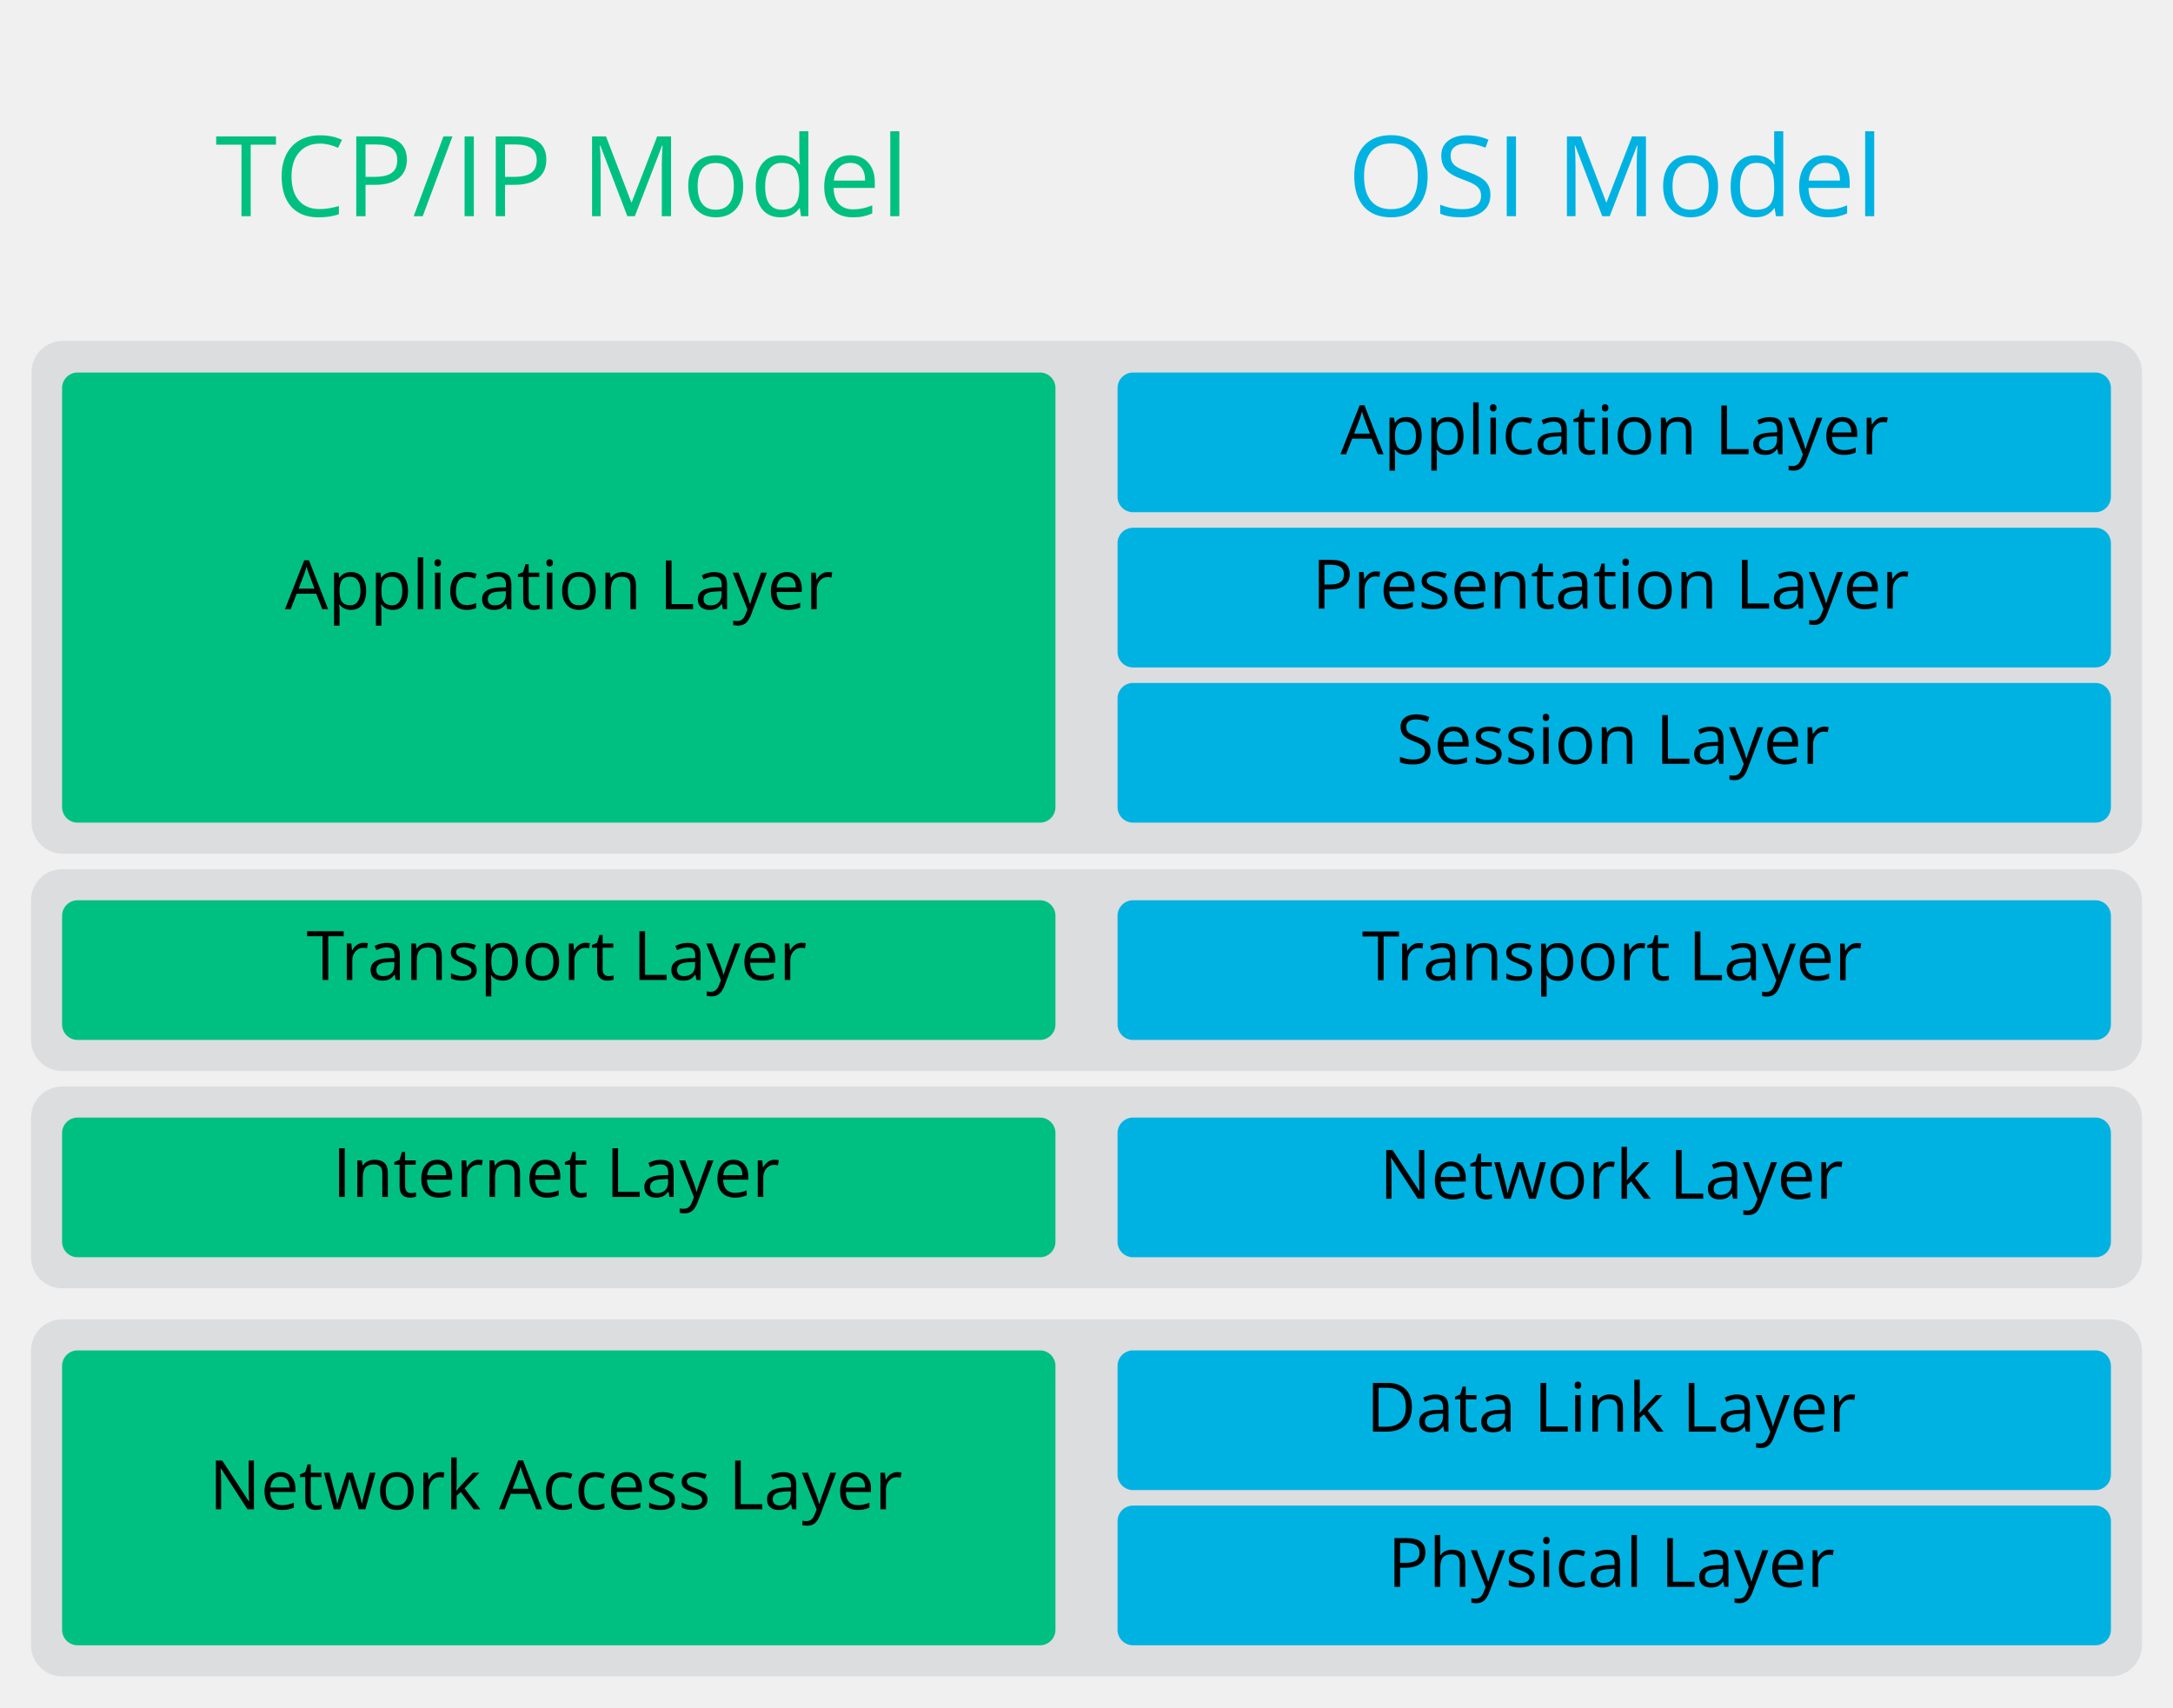
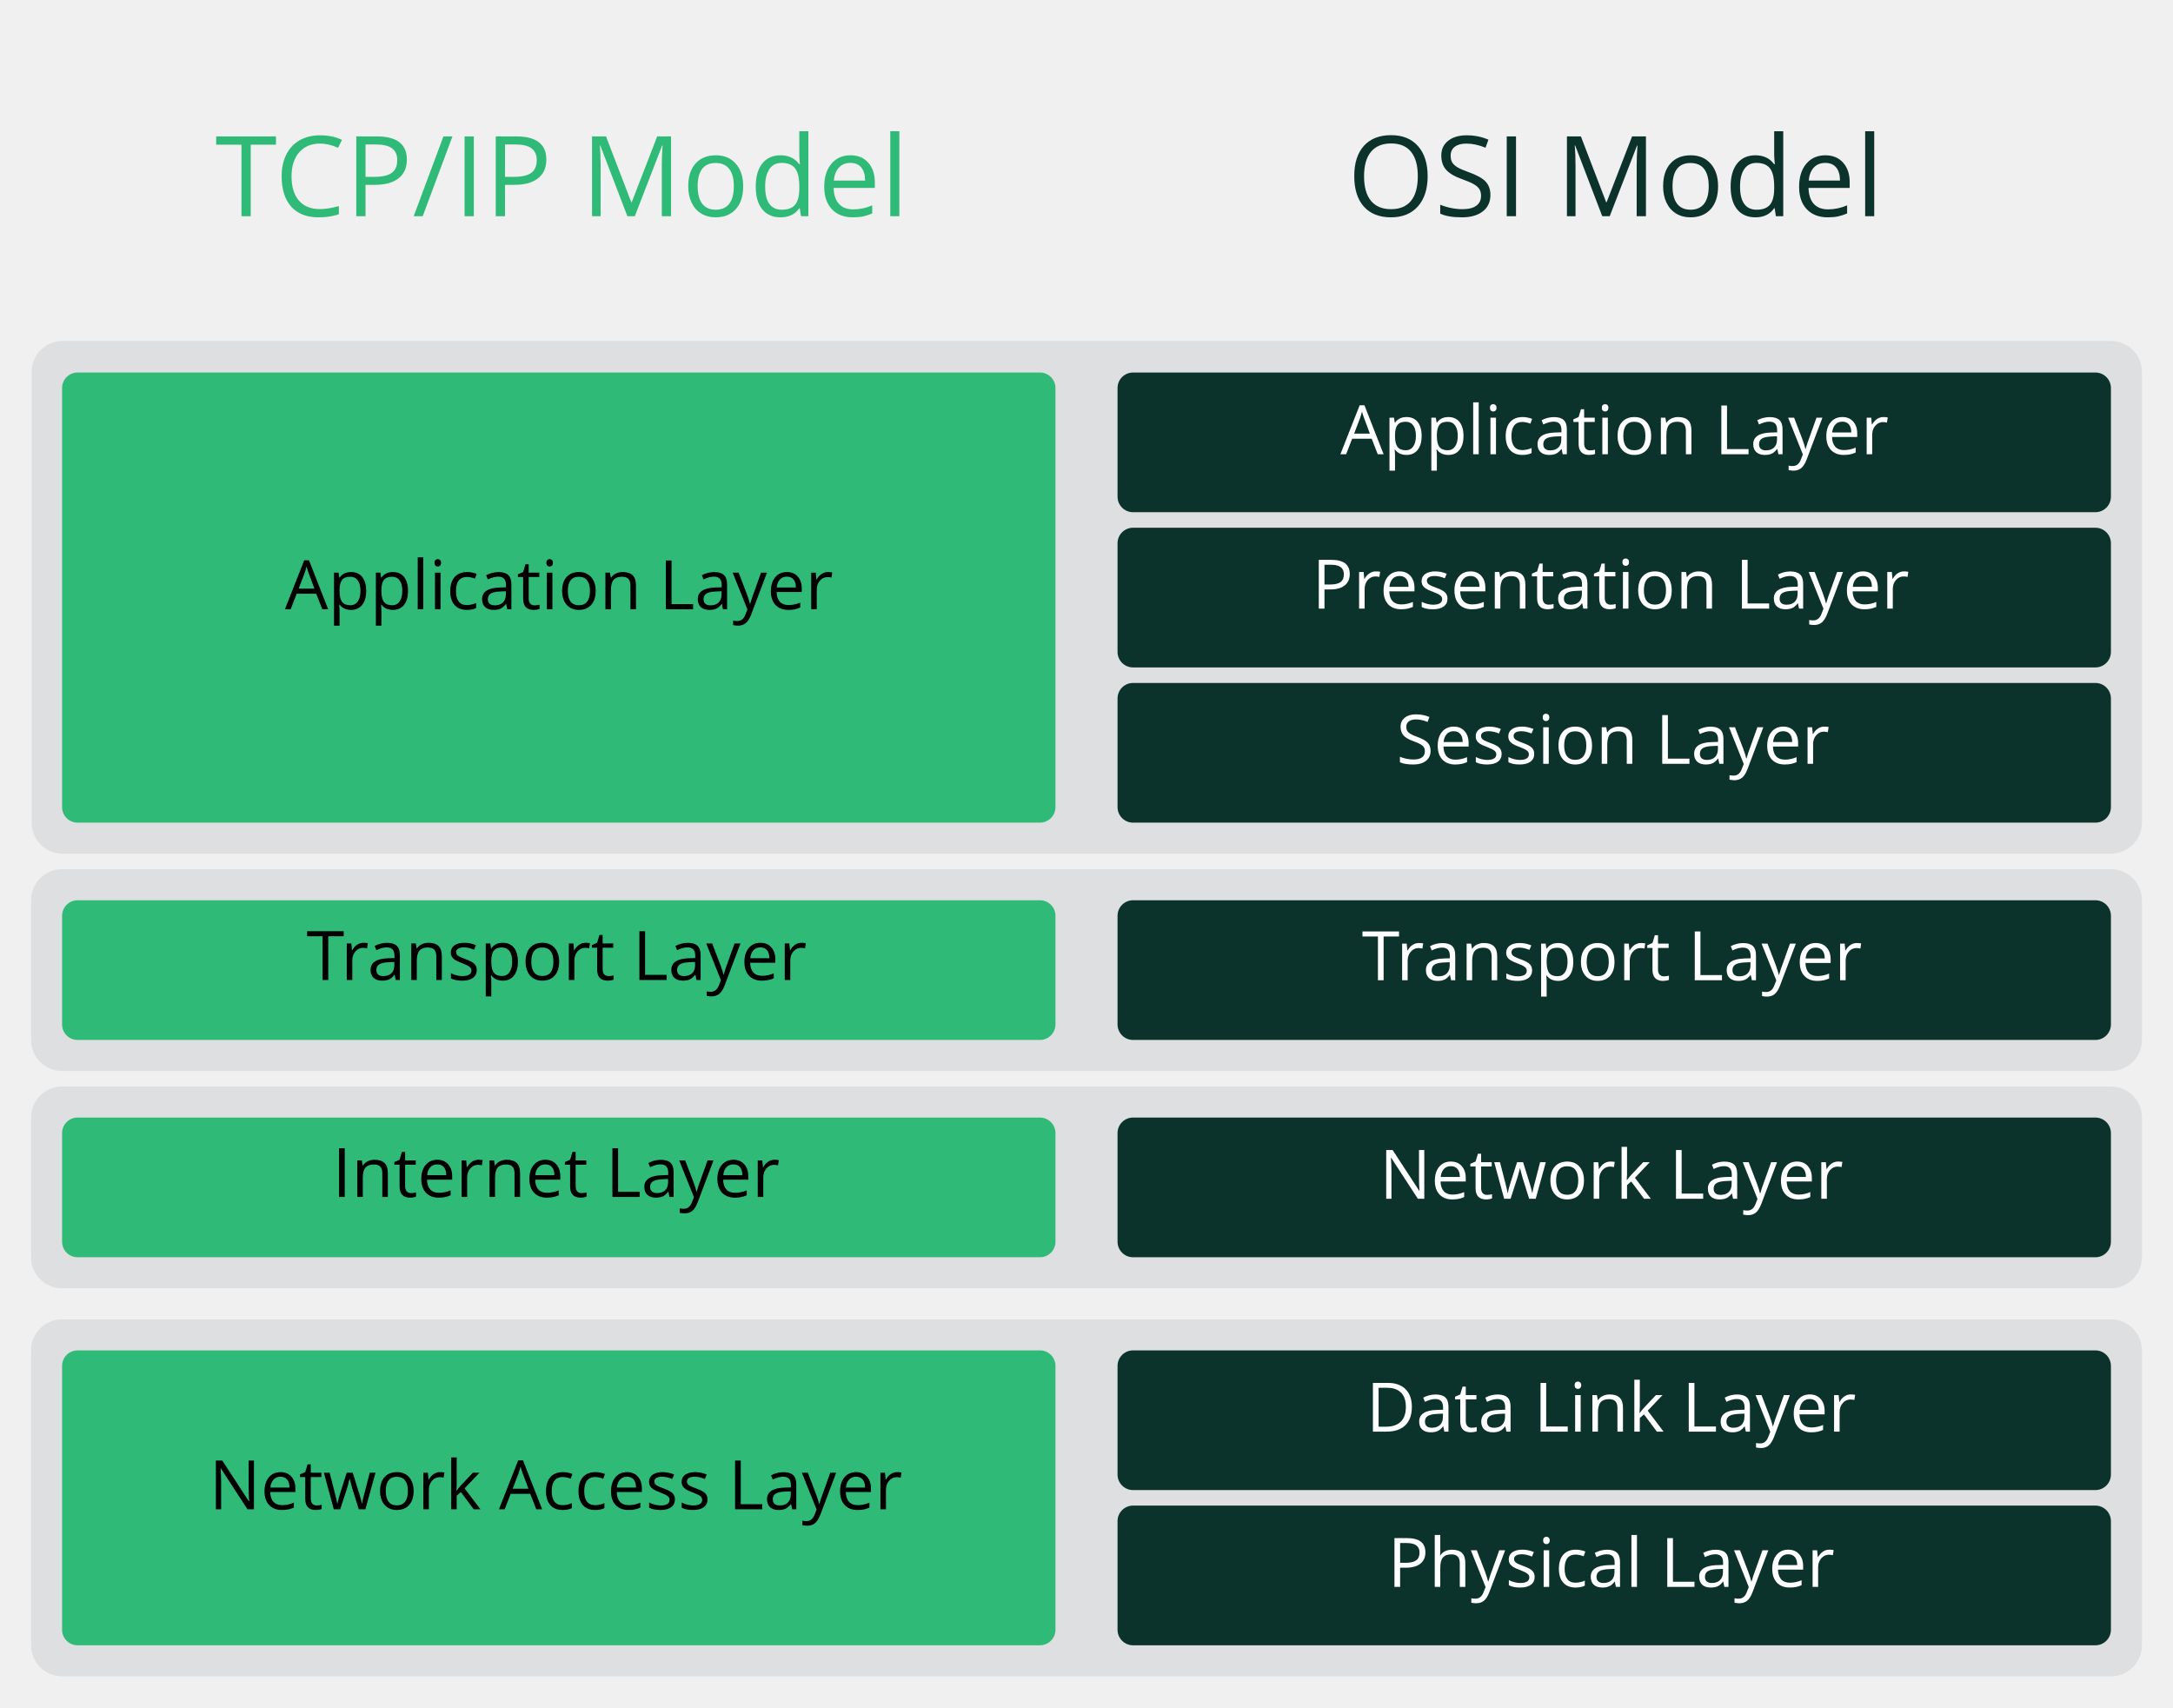
<svg xmlns="http://www.w3.org/2000/svg" id="svg2" height="550" width="700" version="1.2">
  <defs id="defs4" />
-   <rect width="679.813" height="165.175" rx="10" x="10.187" y="109.825" id="rect6978-9-64-0-1-4-0-6-1" style="color:#000000;display:inline;overflow:visible;visibility:visible;fill:#dcddde;fill-opacity:1;fill-rule:nonzero;stroke:none;stroke-width:1;marker:none;enable-background:accumulate" ry="10" />
-   <rect width="320" height="145" rx="5" ry="5" x="20" y="120" id="rect6978-9-9-5-0-1-7" style="color:#000000;display:inline;overflow:visible;visibility:visible;fill:#00c081;fill-opacity:1;fill-rule:nonzero;stroke:none;stroke-width:1;marker:none;enable-background:accumulate" />
-   <rect width="320" height="45" rx="5" ry="5" x="360" y="120" id="rect6978-9-9-5-0-1-7-7" style="color:#000000;display:inline;overflow:visible;visibility:visible;fill:#00b2e2;fill-opacity:1;fill-rule:nonzero;stroke:none;stroke-width:1;marker:none;enable-background:accumulate" />
-   <rect width="320" height="45" rx="5" ry="5" x="360" y="170" id="rect6978-9-9-5-0-1-7-7-9" style="color:#000000;display:inline;overflow:visible;visibility:visible;fill:#00b2e2;fill-opacity:1;fill-rule:nonzero;stroke:none;stroke-width:1;marker:none;enable-background:accumulate" />
-   <rect width="320" height="45" rx="5" ry="5" x="360" y="220" id="rect6978-9-9-5-0-1-7-7-9-6" style="color:#000000;display:inline;overflow:visible;visibility:visible;fill:#00b2e2;fill-opacity:1;fill-rule:nonzero;stroke:none;stroke-width:1;marker:none;enable-background:accumulate" />
-   <rect width="680" height="65" rx="10.001" x="10" y="280" id="rect6978-9-64-0-1-4-0-6-1-9" style="color:#000000;display:inline;overflow:visible;visibility:visible;fill:#dcddde;fill-opacity:1;fill-rule:nonzero;stroke:none;stroke-width:1;marker:none;enable-background:accumulate" ry="10" />
-   <rect width="320" height="45" rx="5" ry="5" x="20" y="290" id="rect6978-9-9-5-0-1-7-7-9-6-2" style="color:#000000;display:inline;overflow:visible;visibility:visible;fill:#00c081;fill-opacity:1;fill-rule:nonzero;stroke:none;stroke-width:1;marker:none;enable-background:accumulate" />
-   <rect width="320" height="45" rx="5" ry="5" x="360" y="290" id="rect6978-9-9-5-0-1-7-7-9-6-0" style="color:#000000;display:inline;overflow:visible;visibility:visible;fill:#00b2e2;fill-opacity:1;fill-rule:nonzero;stroke:none;stroke-width:1;marker:none;enable-background:accumulate" />
-   <rect width="680" height="65" rx="10.001" x="10" y="350" id="rect6978-9-64-0-1-4-0-6-1-9-4" style="color:#000000;display:inline;overflow:visible;visibility:visible;fill:#dcddde;fill-opacity:1;fill-rule:nonzero;stroke:none;stroke-width:1;marker:none;enable-background:accumulate" ry="10" />
-   <rect width="320" height="45" rx="5" ry="5" x="20" y="360" id="rect6978-9-9-5-0-1-7-7-9-6-2-8" style="color:#000000;display:inline;overflow:visible;visibility:visible;fill:#00c081;fill-opacity:1;fill-rule:nonzero;stroke:none;stroke-width:1;marker:none;enable-background:accumulate" />
-   <rect width="320" height="45" rx="5" ry="5" x="360" y="360" id="rect6978-9-9-5-0-1-7-7-9-6-0-3" style="color:#000000;display:inline;overflow:visible;visibility:visible;fill:#00b2e2;fill-opacity:1;fill-rule:nonzero;stroke:none;stroke-width:1;marker:none;enable-background:accumulate" />
-   <rect width="680" height="115" rx="10.005" x="10" y="425" id="rect6978-9-64-0-1-4-0-6-1-3" style="color:#000000;display:inline;overflow:visible;visibility:visible;fill:#dcddde;fill-opacity:1;fill-rule:nonzero;stroke:none;stroke-width:1;marker:none;enable-background:accumulate" ry="10" />
-   <rect width="320" height="95" rx="5" ry="5" x="20" y="435" id="rect6978-9-9-5-0-1-7-5" style="color:#000000;display:inline;overflow:visible;visibility:visible;fill:#00c081;fill-opacity:1;fill-rule:nonzero;stroke:none;stroke-width:1;marker:none;enable-background:accumulate" />
-   <rect width="320" height="45" rx="5" ry="5" x="360" y="435" id="rect6978-9-9-5-0-1-7-7-7" style="color:#000000;display:inline;overflow:visible;visibility:visible;fill:#00b2e2;fill-opacity:1;fill-rule:nonzero;stroke:none;stroke-width:1;marker:none;enable-background:accumulate" />
-   <rect width="320" height="45" rx="5" ry="5" x="360" y="485" id="rect6978-9-9-5-0-1-7-7-9-0" style="color:#000000;display:inline;overflow:visible;visibility:visible;fill:#00b2e2;fill-opacity:1;fill-rule:nonzero;stroke:none;stroke-width:1;marker:none;enable-background:accumulate" />
+   <rect width="679.813" height="165.175" rx="10" x="10.187" y="109.825" id="rect6978-9-64-0-1-4-0-6-1" style="color:#000000;display:inline;overflow:visible;visibility:visible;fill:#dedfe0;fill-opacity:1;fill-rule:nonzero;stroke:none;stroke-width:1;marker:none;enable-background:accumulate" ry="10" />
+   <rect width="320" height="145" rx="5" ry="5" x="20" y="120" id="rect6978-9-9-5-0-1-7" style="color:#000000;display:inline;overflow:visible;visibility:visible;fill:#30ba78;fill-opacity:1;fill-rule:nonzero;stroke:none;stroke-width:1;marker:none;enable-background:accumulate" />
+   <rect width="320" height="45" rx="5" ry="5" x="360" y="120" id="rect6978-9-9-5-0-1-7-7" style="color:#000000;display:inline;overflow:visible;visibility:visible;fill:#0c322c;fill-opacity:1;fill-rule:nonzero;stroke:none;stroke-width:1;marker:none;enable-background:accumulate" />
+   <rect width="320" height="45" rx="5" ry="5" x="360" y="170" id="rect6978-9-9-5-0-1-7-7-9" style="color:#000000;display:inline;overflow:visible;visibility:visible;fill:#0c322c;fill-opacity:1;fill-rule:nonzero;stroke:none;stroke-width:1;marker:none;enable-background:accumulate" />
+   <rect width="320" height="45" rx="5" ry="5" x="360" y="220" id="rect6978-9-9-5-0-1-7-7-9-6" style="color:#000000;display:inline;overflow:visible;visibility:visible;fill:#0c322c;fill-opacity:1;fill-rule:nonzero;stroke:none;stroke-width:1;marker:none;enable-background:accumulate" />
+   <rect width="680" height="65" rx="10.001" x="10" y="280" id="rect6978-9-64-0-1-4-0-6-1-9" style="color:#000000;display:inline;overflow:visible;visibility:visible;fill:#dedfe0;fill-opacity:1;fill-rule:nonzero;stroke:none;stroke-width:1;marker:none;enable-background:accumulate" ry="10" />
+   <rect width="320" height="45" rx="5" ry="5" x="20" y="290" id="rect6978-9-9-5-0-1-7-7-9-6-2" style="color:#000000;display:inline;overflow:visible;visibility:visible;fill:#30ba78;fill-opacity:1;fill-rule:nonzero;stroke:none;stroke-width:1;marker:none;enable-background:accumulate" />
+   <rect width="320" height="45" rx="5" ry="5" x="360" y="290" id="rect6978-9-9-5-0-1-7-7-9-6-0" style="color:#000000;display:inline;overflow:visible;visibility:visible;fill:#0c322c;fill-opacity:1;fill-rule:nonzero;stroke:none;stroke-width:1;marker:none;enable-background:accumulate" />
+   <rect width="680" height="65" rx="10.001" x="10" y="350" id="rect6978-9-64-0-1-4-0-6-1-9-4" style="color:#000000;display:inline;overflow:visible;visibility:visible;fill:#dedfe0;fill-opacity:1;fill-rule:nonzero;stroke:none;stroke-width:1;marker:none;enable-background:accumulate" ry="10" />
+   <rect width="320" height="45" rx="5" ry="5" x="20" y="360" id="rect6978-9-9-5-0-1-7-7-9-6-2-8" style="color:#000000;display:inline;overflow:visible;visibility:visible;fill:#30ba78;fill-opacity:1;fill-rule:nonzero;stroke:none;stroke-width:1;marker:none;enable-background:accumulate" />
+   <rect width="320" height="45" rx="5" ry="5" x="360" y="360" id="rect6978-9-9-5-0-1-7-7-9-6-0-3" style="color:#000000;display:inline;overflow:visible;visibility:visible;fill:#0c322c;fill-opacity:1;fill-rule:nonzero;stroke:none;stroke-width:1;marker:none;enable-background:accumulate" />
+   <rect width="680" height="115" rx="10.005" x="10" y="425" id="rect6978-9-64-0-1-4-0-6-1-3" style="color:#000000;display:inline;overflow:visible;visibility:visible;fill:#dedfe0;fill-opacity:1;fill-rule:nonzero;stroke:none;stroke-width:1;marker:none;enable-background:accumulate" ry="10" />
+   <rect width="320" height="95" rx="5" ry="5" x="20" y="435" id="rect6978-9-9-5-0-1-7-5" style="color:#000000;display:inline;overflow:visible;visibility:visible;fill:#30ba78;fill-opacity:1;fill-rule:nonzero;stroke:none;stroke-width:1;marker:none;enable-background:accumulate" />
+   <rect width="320" height="45" rx="5" ry="5" x="360" y="435" id="rect6978-9-9-5-0-1-7-7-7" style="color:#000000;display:inline;overflow:visible;visibility:visible;fill:#0c322c;fill-opacity:1;fill-rule:nonzero;stroke:none;stroke-width:1;marker:none;enable-background:accumulate" />
+   <rect width="320" height="45" rx="5" ry="5" x="360" y="485" id="rect6978-9-9-5-0-1-7-7-9-0" style="color:#000000;display:inline;overflow:visible;visibility:visible;fill:#0c322c;fill-opacity:1;fill-rule:nonzero;stroke:none;stroke-width:1;marker:none;enable-background:accumulate" />
  <text xml:space="preserve" style="font-style:normal;font-variant:normal;font-weight:normal;font-stretch:normal;font-size:40px;line-height:125%;font-family:'Open Sans';-inkscape-font-specification:'Open Sans';letter-spacing:0px;word-spacing:0px;fill:#000000;fill-opacity:1;stroke:none" x="-179.991" y="87.716" id="text4080">
    <tspan id="tspan4082" x="-179.991" y="87.716" />
  </text>
  <text xml:space="preserve" style="font-style:normal;font-weight:normal;font-size:22px;line-height:125%;font-family:Sans;letter-spacing:0px;word-spacing:0px;fill:#000000;fill-opacity:1;stroke:none" x="91.791" y="196.253" id="text4084">
    <tspan id="tspan4086" x="91.791" y="196.253" style="font-style:normal;font-variant:normal;font-weight:normal;font-stretch:normal;font-family:'Open Sans';-inkscape-font-specification:'Open Sans'">Application Layer</tspan>
  </text>
-   <text xml:space="preserve" style="font-style:normal;font-weight:normal;font-size:22px;line-height:125%;font-family:Sans;letter-spacing:0px;word-spacing:0px;fill:#000000;fill-opacity:1;stroke:none" x="431.791" y="146.328" id="text4084-7">
-     <tspan id="tspan4086-4" x="431.791" y="146.328" style="font-style:normal;font-variant:normal;font-weight:normal;font-stretch:normal;font-family:'Open Sans';-inkscape-font-specification:'Open Sans'">Application Layer</tspan>
+   <text xml:space="preserve" style="font-style:normal;font-weight:normal;font-size:22px;line-height:125%;font-family:Sans;letter-spacing:0px;word-spacing:0px;fill:#ffffff;fill-opacity:1;stroke:none;" x="431.791" y="146.328" id="text4084-7">
+     <tspan id="tspan4086-4" x="431.791" y="146.328" style="font-style:normal;font-variant:normal;font-weight:normal;font-stretch:normal;font-family:'Open Sans';-inkscape-font-specification:'Open Sans';fill:#ffffff;">Application Layer</tspan>
  </text>
-   <text xml:space="preserve" style="font-style:normal;font-weight:normal;font-size:22px;line-height:125%;font-family:Sans;letter-spacing:0px;word-spacing:0px;fill:#000000;fill-opacity:1;stroke:none" x="422.676" y="196.046" id="text4084-4">
-     <tspan id="tspan4086-47" x="422.676" y="196.046" style="font-style:normal;font-variant:normal;font-weight:normal;font-stretch:normal;font-family:'Open Sans';-inkscape-font-specification:'Open Sans'">Presentation Layer</tspan>
+   <text xml:space="preserve" style="font-style:normal;font-weight:normal;font-size:22px;line-height:125%;font-family:Sans;letter-spacing:0px;word-spacing:0px;fill:#ffffff;fill-opacity:1;stroke:none;" x="422.676" y="196.046" id="text4084-4">
+     <tspan id="tspan4086-47" x="422.676" y="196.046" style="font-style:normal;font-variant:normal;font-weight:normal;font-stretch:normal;font-family:'Open Sans';-inkscape-font-specification:'Open Sans';fill:#ffffff;">Presentation Layer</tspan>
  </text>
-   <text xml:space="preserve" style="font-style:normal;font-weight:normal;font-size:22px;line-height:125%;font-family:Sans;letter-spacing:0px;word-spacing:0px;fill:#000000;fill-opacity:1;stroke:none" x="449.827" y="246.046" id="text4084-6">
-     <tspan id="tspan4086-9" x="449.827" y="246.046" style="font-style:normal;font-variant:normal;font-weight:normal;font-stretch:normal;font-family:'Open Sans';-inkscape-font-specification:'Open Sans'">Session Layer</tspan>
+   <text xml:space="preserve" style="font-style:normal;font-weight:normal;font-size:22px;line-height:125%;font-family:Sans;letter-spacing:0px;word-spacing:0px;fill:#ffffff;fill-opacity:1;stroke:none;" x="449.827" y="246.046" id="text4084-6">
+     <tspan id="tspan4086-9" x="449.827" y="246.046" style="font-style:normal;font-variant:normal;font-weight:normal;font-stretch:normal;font-family:'Open Sans';-inkscape-font-specification:'Open Sans';fill:#ffffff;">Session Layer</tspan>
  </text>
-   <text xml:space="preserve" style="font-style:normal;font-weight:normal;font-size:22px;line-height:125%;font-family:Sans;letter-spacing:0px;word-spacing:0px;fill:#000000;fill-opacity:1;stroke:none" x="438.71" y="315.756" id="text4084-5">
-     <tspan id="tspan4086-7" x="438.71" y="315.756" style="font-style:normal;font-variant:normal;font-weight:normal;font-stretch:normal;font-family:'Open Sans';-inkscape-font-specification:'Open Sans'">Transport Layer</tspan>
+   <text xml:space="preserve" style="font-style:normal;font-weight:normal;font-size:22px;line-height:125%;font-family:Sans;letter-spacing:0px;word-spacing:0px;fill:#ffffff;fill-opacity:1;stroke:none;" x="438.71" y="315.756" id="text4084-5">
+     <tspan id="tspan4086-7" x="438.71" y="315.756" style="font-style:normal;font-variant:normal;font-weight:normal;font-stretch:normal;font-family:'Open Sans';-inkscape-font-specification:'Open Sans';fill:#ffffff;">Transport Layer</tspan>
  </text>
-   <text xml:space="preserve" style="font-style:normal;font-weight:normal;font-size:22px;line-height:125%;font-family:Sans;letter-spacing:0px;word-spacing:0px;fill:#000000;fill-opacity:1;stroke:none" x="444.395" y="386.157" id="text4084-1">
-     <tspan id="tspan4086-1" x="444.395" y="386.157" style="font-style:normal;font-variant:normal;font-weight:normal;font-stretch:normal;font-family:'Open Sans';-inkscape-font-specification:'Open Sans'">Network Layer</tspan>
+   <text xml:space="preserve" style="font-style:normal;font-weight:normal;font-size:22px;line-height:125%;font-family:Sans;letter-spacing:0px;word-spacing:0px;fill:#ffffff;fill-opacity:1;stroke:none;" x="444.395" y="386.157" id="text4084-1">
+     <tspan id="tspan4086-1" x="444.395" y="386.157" style="font-style:normal;font-variant:normal;font-weight:normal;font-stretch:normal;font-family:'Open Sans';-inkscape-font-specification:'Open Sans';fill:#ffffff;">Network Layer</tspan>
  </text>
-   <text xml:space="preserve" style="font-style:normal;font-weight:normal;font-size:22px;line-height:125%;font-family:Sans;letter-spacing:0px;word-spacing:0px;fill:#000000;fill-opacity:1;stroke:none" x="440.109" y="461.176" id="text4084-8">
-     <tspan id="tspan4086-3" x="440.109" y="461.176" style="font-style:normal;font-variant:normal;font-weight:normal;font-stretch:normal;font-family:'Open Sans';-inkscape-font-specification:'Open Sans'">Data Link Layer</tspan>
+   <text xml:space="preserve" style="font-style:normal;font-weight:normal;font-size:22px;line-height:125%;font-family:Sans;letter-spacing:0px;word-spacing:0px;fill:#ffffff;fill-opacity:1;stroke:none;" x="440.109" y="461.176" id="text4084-8">
+     <tspan id="tspan4086-3" x="440.109" y="461.176" style="font-style:normal;font-variant:normal;font-weight:normal;font-stretch:normal;font-family:'Open Sans';-inkscape-font-specification:'Open Sans';fill:#ffffff;">Data Link Layer</tspan>
  </text>
-   <text xml:space="preserve" style="font-style:normal;font-weight:normal;font-size:22px;line-height:125%;font-family:Sans;letter-spacing:0px;word-spacing:0px;fill:#000000;fill-opacity:1;stroke:none" x="447.048" y="511.178" id="text4084-12">
-     <tspan id="tspan4086-93" x="447.048" y="511.178" style="font-style:normal;font-variant:normal;font-weight:normal;font-stretch:normal;font-family:'Open Sans';-inkscape-font-specification:'Open Sans'">Physical Layer</tspan>
+   <text xml:space="preserve" style="font-style:normal;font-weight:normal;font-size:22px;line-height:125%;font-family:Sans;letter-spacing:0px;word-spacing:0px;fill:#ffffff;fill-opacity:1;stroke:none;" x="447.048" y="511.178" id="text4084-12">
+     <tspan id="tspan4086-93" x="447.048" y="511.178" style="font-style:normal;font-variant:normal;font-weight:normal;font-stretch:normal;font-family:'Open Sans';-inkscape-font-specification:'Open Sans';fill:#ffffff;">Physical Layer</tspan>
  </text>
  <text xml:space="preserve" style="font-style:normal;font-weight:normal;font-size:22px;line-height:125%;font-family:Sans;letter-spacing:0px;word-spacing:0px;fill:#000000;fill-opacity:1;stroke:none" x="67.388" y="486.198" id="text4084-85">
    <tspan id="tspan4086-8" x="67.388" y="486.198" style="font-style:normal;font-variant:normal;font-weight:normal;font-stretch:normal;font-family:'Open Sans';-inkscape-font-specification:'Open Sans'">Network Access Layer</tspan>
  </text>
  <text xml:space="preserve" style="font-style:normal;font-weight:normal;font-size:22px;line-height:125%;font-family:Sans;letter-spacing:0px;word-spacing:0px;fill:#000000;fill-opacity:1;stroke:none" x="107.07" y="385.58" id="text4084-0">
    <tspan id="tspan4086-6" x="107.07" y="385.58" style="font-style:normal;font-variant:normal;font-weight:normal;font-stretch:normal;font-family:'Open Sans';-inkscape-font-specification:'Open Sans'">Internet Layer</tspan>
  </text>
  <text xml:space="preserve" style="font-style:normal;font-weight:normal;font-size:22px;line-height:125%;font-family:Sans;letter-spacing:0px;word-spacing:0px;fill:#000000;fill-opacity:1;stroke:none" x="98.743" y="315.684" id="text4084-64">
    <tspan id="tspan4086-2" x="98.743" y="315.684" style="font-style:normal;font-variant:normal;font-weight:normal;font-stretch:normal;font-family:'Open Sans';-inkscape-font-specification:'Open Sans'">Transport Layer</tspan>
  </text>
  <text xml:space="preserve" style="font-style:normal;font-variant:normal;font-weight:normal;font-stretch:normal;font-size:22px;line-height:125%;font-family:'Open Sans';-inkscape-font-specification:'Open Sans';letter-spacing:0px;word-spacing:0px;fill:#000000;fill-opacity:1;stroke:none" x="-152.3" y="109.253" id="text3039">
    <tspan id="tspan3041" x="-152.3" y="109.253" />
    <tspan id="tspan3043" x="-152.3" y="136.753" />
  </text>
-   <text xml:space="preserve" style="font-style:normal;font-variant:normal;font-weight:normal;font-stretch:normal;font-size:22px;line-height:125%;font-family:'Open Sans';-inkscape-font-specification:'Open Sans';letter-spacing:0px;word-spacing:0px;fill:#00c081;fill-opacity:1;stroke:none;" x="69.328" y="69.648" id="text3045">
-     <tspan id="tspan3047" x="69.328" y="69.648" style="font-size:36px;fill:#00c081;">TCP/IP Model</tspan>
+   <text xml:space="preserve" style="font-style:normal;font-variant:normal;font-weight:normal;font-stretch:normal;font-size:22px;line-height:125%;font-family:'Open Sans';-inkscape-font-specification:'Open Sans';letter-spacing:0px;word-spacing:0px;fill:#30ba78;fill-opacity:1;stroke:none;" x="69.328" y="69.648" id="text3045">
+     <tspan id="tspan3047" x="69.328" y="69.648" style="font-size:36px;fill:#30ba78;">TCP/IP Model</tspan>
  </text>
-   <text xml:space="preserve" style="font-style:normal;font-variant:normal;font-weight:normal;font-stretch:normal;font-size:22px;line-height:125%;font-family:'Open Sans';-inkscape-font-specification:'Open Sans';letter-spacing:0px;word-spacing:0px;fill:#00b2e2;fill-opacity:1;stroke:none;" x="434.052" y="69.648" id="text3049">
-     <tspan id="tspan3051" x="434.052" y="69.648" style="font-size:36px;fill:#00b2e2;">OSI Model</tspan>
+   <text xml:space="preserve" style="font-style:normal;font-variant:normal;font-weight:normal;font-stretch:normal;font-size:22px;line-height:125%;font-family:'Open Sans';-inkscape-font-specification:'Open Sans';letter-spacing:0px;word-spacing:0px;fill:#0c322c;fill-opacity:1;stroke:none;" x="434.052" y="69.648" id="text3049">
+     <tspan id="tspan3051" x="434.052" y="69.648" style="font-size:36px;fill:#0c322c;">OSI Model</tspan>
  </text>
</svg>
